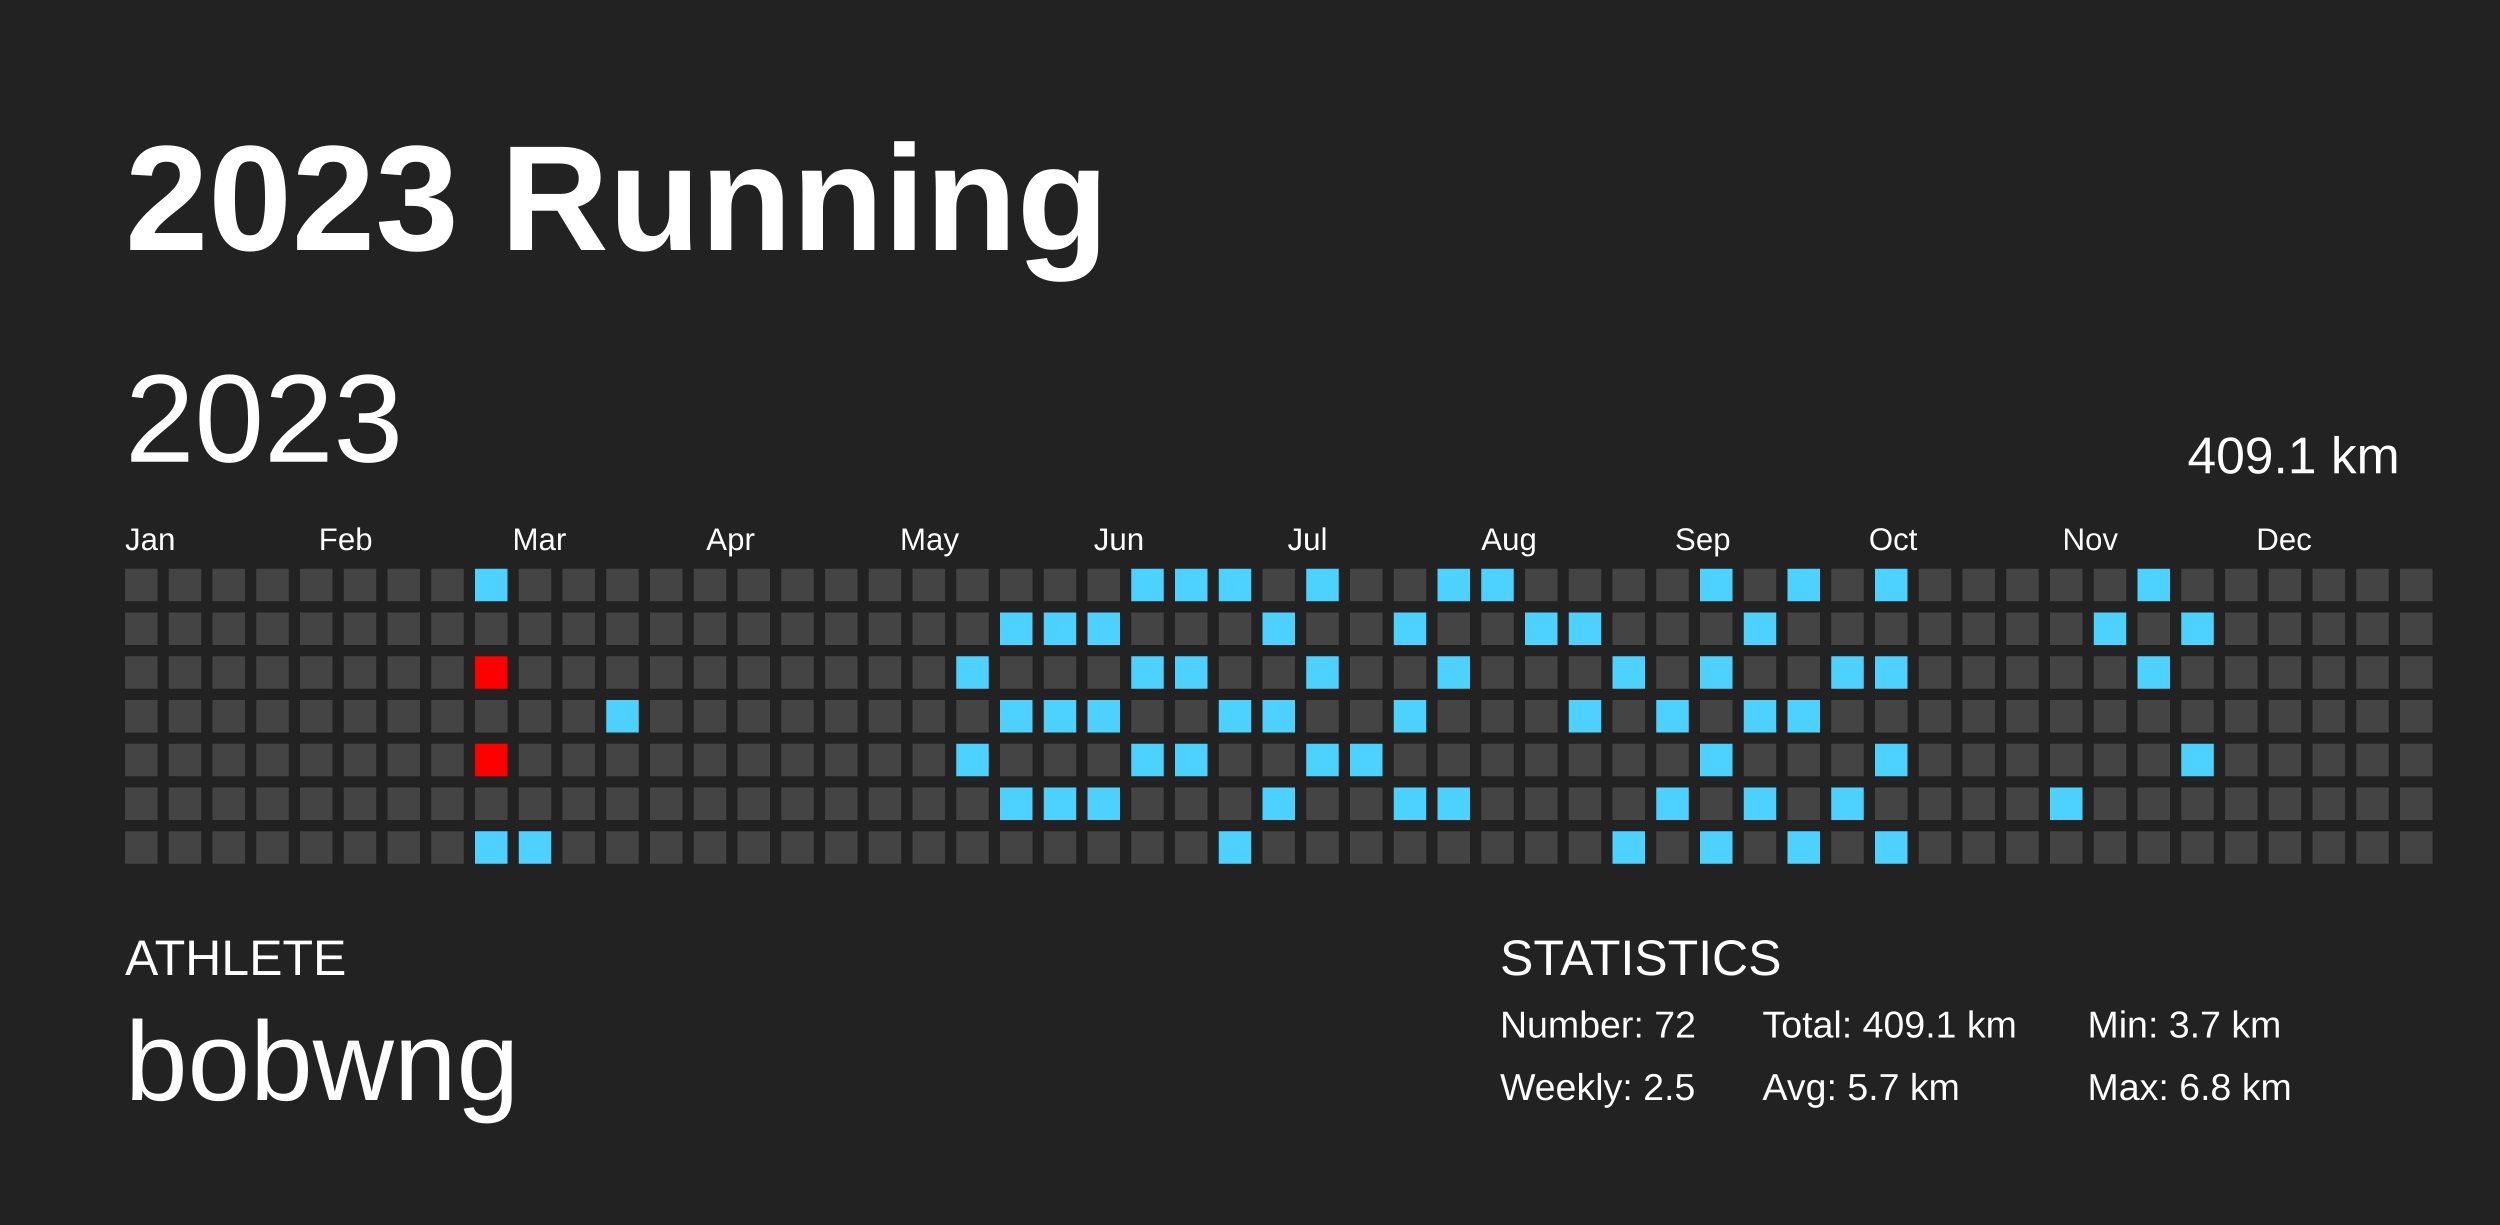
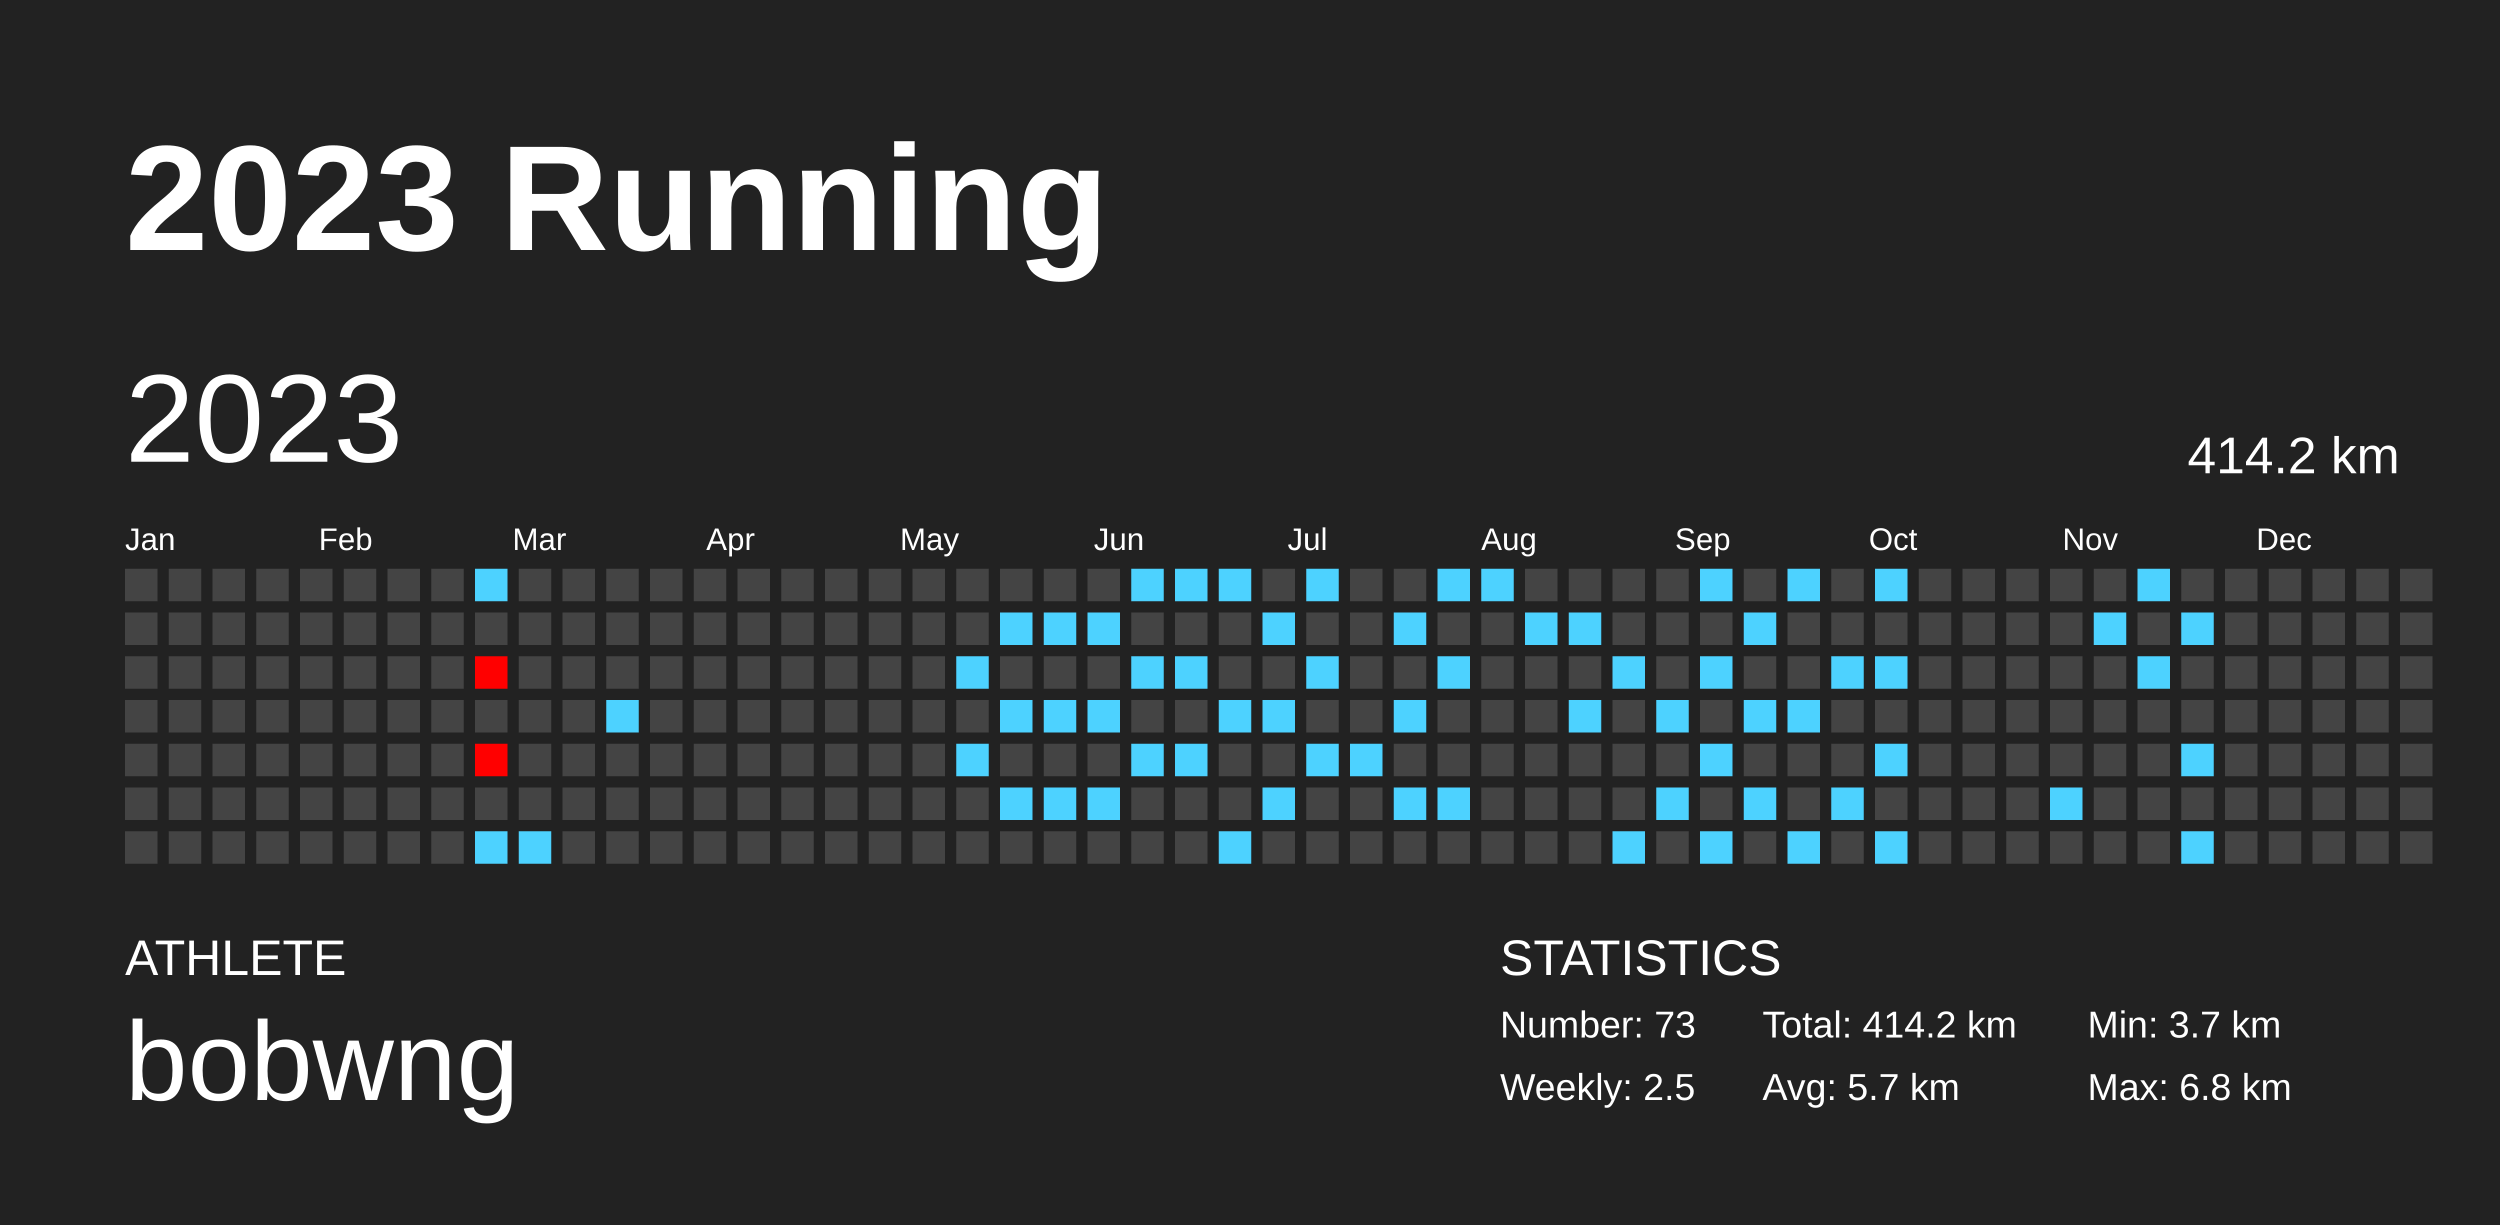
<svg xmlns="http://www.w3.org/2000/svg" baseProfile="full" height="98mm" version="1.1" viewBox="0,0,200,98" width="200mm">
  <defs />
  <rect fill="#222222" height="98" width="200" x="0" y="0" />
  <text fill="#FFFFFF" style="font-size:12px; font-family:Arial; font-weight:bold;" x="10" y="20">2023 Running</text>
  <text fill="#FFFFFF" style="font-size:4px; font-family:Arial" x="10" y="78">ATHLETE</text>
  <text fill="#FFFFFF" style="font-size:9px; font-family:Arial" x="10" y="88">bobwng</text>
  <text fill="#FFFFFF" style="font-size:4px; font-family:Arial" x="120" y="78">STATISTICS</text>
-   <text fill="#FFFFFF" style="font-size:3px; font-family:Arial" x="120" y="83">Number: 72</text>
+   <text fill="#FFFFFF" style="font-size:3px; font-family:Arial" x="120" y="83">Number: 73</text>
  <text fill="#FFFFFF" style="font-size:3px; font-family:Arial" x="120" y="88">Weekly: 2.5</text>
-   <text fill="#FFFFFF" style="font-size:3px; font-family:Arial" x="141" y="83">Total: 409.1 km</text>
+   <text fill="#FFFFFF" style="font-size:3px; font-family:Arial" x="141" y="83">Total: 414.2 km</text>
  <text fill="#FFFFFF" style="font-size:3px; font-family:Arial" x="141" y="88">Avg: 5.7 km</text>
  <text fill="#FFFFFF" style="font-size:3px; font-family:Arial" x="167" y="83">Min: 3.7 km</text>
  <text fill="#FFFFFF" style="font-size:3px; font-family:Arial" x="167" y="88">Max: 6.8 km</text>
  <text dominant-baseline="hanging" fill="#FFFFFF" style="font-size:10.0px; font-family:Arial;" x="10" y="30">2023</text>
-   <text dominant-baseline="hanging" fill="#FFFFFF" style="font-size:4.125px; font-family:Arial;" x="175" y="35">409.1 km</text>
+   <text dominant-baseline="hanging" fill="#FFFFFF" style="font-size:4.125px; font-family:Arial;" x="175" y="35">414.2 km</text>
  <text fill="#FFFFFF" style="font-size:2.5px; font-family:Arial" x="10.0" y="44">Jan</text>
  <text fill="#FFFFFF" style="font-size:2.5px; font-family:Arial" x="25.5" y="44">Feb</text>
  <text fill="#FFFFFF" style="font-size:2.5px; font-family:Arial" x="41.0" y="44">Mar</text>
  <text fill="#FFFFFF" style="font-size:2.5px; font-family:Arial" x="56.5" y="44">Apr</text>
  <text fill="#FFFFFF" style="font-size:2.5px; font-family:Arial" x="72.0" y="44">May</text>
  <text fill="#FFFFFF" style="font-size:2.5px; font-family:Arial" x="87.5" y="44">Jun</text>
  <text fill="#FFFFFF" style="font-size:2.5px; font-family:Arial" x="103.0" y="44">Jul</text>
  <text fill="#FFFFFF" style="font-size:2.5px; font-family:Arial" x="118.5" y="44">Aug</text>
  <text fill="#FFFFFF" style="font-size:2.5px; font-family:Arial" x="134.0" y="44">Sep</text>
  <text fill="#FFFFFF" style="font-size:2.5px; font-family:Arial" x="149.5" y="44">Oct</text>
  <text fill="#FFFFFF" style="font-size:2.5px; font-family:Arial" x="165.0" y="44">Nov</text>
  <text fill="#FFFFFF" style="font-size:2.5px; font-family:Arial" x="180.5" y="44">Dec</text>
  <rect fill="#444444" height="2.6" width="2.6" x="10.0" y="45.5" />
  <rect fill="#444444" height="2.6" width="2.6" x="10.0" y="49.0" />
  <rect fill="#444444" height="2.6" width="2.6" x="10.0" y="52.5" />
  <rect fill="#444444" height="2.6" width="2.6" x="10.0" y="56.0" />
  <rect fill="#444444" height="2.6" width="2.6" x="10.0" y="59.5" />
  <rect fill="#444444" height="2.6" width="2.6" x="10.0" y="63.0" />
  <rect fill="#444444" height="2.6" width="2.6" x="10.0" y="66.5" />
  <rect fill="#444444" height="2.6" width="2.6" x="13.5" y="45.5" />
  <rect fill="#444444" height="2.6" width="2.6" x="13.5" y="49.0" />
  <rect fill="#444444" height="2.6" width="2.6" x="13.5" y="52.5" />
  <rect fill="#444444" height="2.6" width="2.6" x="13.5" y="56.0" />
  <rect fill="#444444" height="2.6" width="2.6" x="13.5" y="59.5" />
  <rect fill="#444444" height="2.6" width="2.6" x="13.5" y="63.0" />
  <rect fill="#444444" height="2.6" width="2.6" x="13.5" y="66.5" />
  <rect fill="#444444" height="2.6" width="2.6" x="17.0" y="45.5" />
  <rect fill="#444444" height="2.6" width="2.6" x="17.0" y="49.0" />
  <rect fill="#444444" height="2.6" width="2.6" x="17.0" y="52.5" />
  <rect fill="#444444" height="2.6" width="2.6" x="17.0" y="56.0" />
  <rect fill="#444444" height="2.6" width="2.6" x="17.0" y="59.5" />
  <rect fill="#444444" height="2.6" width="2.6" x="17.0" y="63.0" />
  <rect fill="#444444" height="2.6" width="2.6" x="17.0" y="66.5" />
  <rect fill="#444444" height="2.6" width="2.6" x="20.5" y="45.5" />
  <rect fill="#444444" height="2.6" width="2.6" x="20.5" y="49.0" />
  <rect fill="#444444" height="2.6" width="2.6" x="20.5" y="52.5" />
  <rect fill="#444444" height="2.6" width="2.6" x="20.5" y="56.0" />
  <rect fill="#444444" height="2.6" width="2.6" x="20.5" y="59.5" />
  <rect fill="#444444" height="2.6" width="2.6" x="20.5" y="63.0" />
  <rect fill="#444444" height="2.6" width="2.6" x="20.5" y="66.5" />
  <rect fill="#444444" height="2.6" width="2.6" x="24.0" y="45.5" />
  <rect fill="#444444" height="2.6" width="2.6" x="24.0" y="49.0" />
  <rect fill="#444444" height="2.6" width="2.6" x="24.0" y="52.5" />
  <rect fill="#444444" height="2.6" width="2.6" x="24.0" y="56.0" />
  <rect fill="#444444" height="2.6" width="2.6" x="24.0" y="59.5" />
  <rect fill="#444444" height="2.6" width="2.6" x="24.0" y="63.0" />
  <rect fill="#444444" height="2.6" width="2.6" x="24.0" y="66.5" />
  <rect fill="#444444" height="2.6" width="2.6" x="27.5" y="45.5" />
  <rect fill="#444444" height="2.6" width="2.6" x="27.5" y="49.0" />
  <rect fill="#444444" height="2.6" width="2.6" x="27.5" y="52.5" />
  <rect fill="#444444" height="2.6" width="2.6" x="27.5" y="56.0" />
  <rect fill="#444444" height="2.6" width="2.6" x="27.5" y="59.5" />
  <rect fill="#444444" height="2.6" width="2.6" x="27.5" y="63.0" />
  <rect fill="#444444" height="2.6" width="2.6" x="27.5" y="66.5" />
  <rect fill="#444444" height="2.6" width="2.6" x="31.0" y="45.5" />
  <rect fill="#444444" height="2.6" width="2.6" x="31.0" y="49.0" />
  <rect fill="#444444" height="2.6" width="2.6" x="31.0" y="52.5" />
  <rect fill="#444444" height="2.6" width="2.6" x="31.0" y="56.0" />
  <rect fill="#444444" height="2.6" width="2.6" x="31.0" y="59.5" />
  <rect fill="#444444" height="2.6" width="2.6" x="31.0" y="63.0" />
  <rect fill="#444444" height="2.6" width="2.6" x="31.0" y="66.5" />
  <rect fill="#444444" height="2.6" width="2.6" x="34.5" y="45.5" />
  <rect fill="#444444" height="2.6" width="2.6" x="34.5" y="49.0" />
  <rect fill="#444444" height="2.6" width="2.6" x="34.5" y="52.5" />
  <rect fill="#444444" height="2.6" width="2.6" x="34.5" y="56.0" />
  <rect fill="#444444" height="2.6" width="2.6" x="34.5" y="59.5" />
  <rect fill="#444444" height="2.6" width="2.6" x="34.5" y="63.0" />
  <rect fill="#444444" height="2.6" width="2.6" x="34.5" y="66.5" />
  <rect fill="#4dd2ff" height="2.6" width="2.6" x="38.0" y="45.5" />
  <rect fill="#444444" height="2.6" width="2.6" x="38.0" y="49.0" />
  <rect fill="#ff0000" height="2.6" width="2.6" x="38.0" y="52.5" />
  <rect fill="#444444" height="2.6" width="2.6" x="38.0" y="56.0" />
  <rect fill="#ff0000" height="2.6" width="2.6" x="38.0" y="59.5" />
  <rect fill="#444444" height="2.6" width="2.6" x="38.0" y="63.0" />
  <rect fill="#4dd2ff" height="2.6" width="2.6" x="38.0" y="66.5" />
  <rect fill="#444444" height="2.6" width="2.6" x="41.5" y="45.5" />
  <rect fill="#444444" height="2.6" width="2.6" x="41.5" y="49.0" />
  <rect fill="#444444" height="2.6" width="2.6" x="41.5" y="52.5" />
  <rect fill="#444444" height="2.6" width="2.6" x="41.5" y="56.0" />
  <rect fill="#444444" height="2.6" width="2.6" x="41.5" y="59.5" />
  <rect fill="#444444" height="2.6" width="2.6" x="41.5" y="63.0" />
  <rect fill="#4dd2ff" height="2.6" width="2.6" x="41.5" y="66.5" />
  <rect fill="#444444" height="2.6" width="2.6" x="45.0" y="45.5" />
  <rect fill="#444444" height="2.6" width="2.6" x="45.0" y="49.0" />
  <rect fill="#444444" height="2.6" width="2.6" x="45.0" y="52.5" />
  <rect fill="#444444" height="2.6" width="2.6" x="45.0" y="56.0" />
  <rect fill="#444444" height="2.6" width="2.6" x="45.0" y="59.5" />
  <rect fill="#444444" height="2.6" width="2.6" x="45.0" y="63.0" />
  <rect fill="#444444" height="2.6" width="2.6" x="45.0" y="66.5" />
  <rect fill="#444444" height="2.6" width="2.6" x="48.5" y="45.5" />
  <rect fill="#444444" height="2.6" width="2.6" x="48.5" y="49.0" />
  <rect fill="#444444" height="2.6" width="2.6" x="48.5" y="52.5" />
  <rect fill="#4dd2ff" height="2.6" width="2.6" x="48.5" y="56.0" />
  <rect fill="#444444" height="2.6" width="2.6" x="48.5" y="59.5" />
  <rect fill="#444444" height="2.6" width="2.6" x="48.5" y="63.0" />
  <rect fill="#444444" height="2.6" width="2.6" x="48.5" y="66.5" />
  <rect fill="#444444" height="2.6" width="2.6" x="52.0" y="45.5" />
  <rect fill="#444444" height="2.6" width="2.6" x="52.0" y="49.0" />
  <rect fill="#444444" height="2.6" width="2.6" x="52.0" y="52.5" />
  <rect fill="#444444" height="2.6" width="2.6" x="52.0" y="56.0" />
  <rect fill="#444444" height="2.6" width="2.6" x="52.0" y="59.5" />
  <rect fill="#444444" height="2.6" width="2.6" x="52.0" y="63.0" />
  <rect fill="#444444" height="2.6" width="2.6" x="52.0" y="66.5" />
  <rect fill="#444444" height="2.6" width="2.6" x="55.5" y="45.5" />
  <rect fill="#444444" height="2.6" width="2.6" x="55.5" y="49.0" />
  <rect fill="#444444" height="2.6" width="2.6" x="55.5" y="52.5" />
  <rect fill="#444444" height="2.6" width="2.6" x="55.5" y="56.0" />
  <rect fill="#444444" height="2.6" width="2.6" x="55.5" y="59.5" />
  <rect fill="#444444" height="2.6" width="2.6" x="55.5" y="63.0" />
  <rect fill="#444444" height="2.6" width="2.6" x="55.5" y="66.5" />
  <rect fill="#444444" height="2.6" width="2.6" x="59.0" y="45.5" />
  <rect fill="#444444" height="2.6" width="2.6" x="59.0" y="49.0" />
  <rect fill="#444444" height="2.6" width="2.6" x="59.0" y="52.5" />
  <rect fill="#444444" height="2.6" width="2.6" x="59.0" y="56.0" />
  <rect fill="#444444" height="2.6" width="2.6" x="59.0" y="59.5" />
  <rect fill="#444444" height="2.6" width="2.6" x="59.0" y="63.0" />
  <rect fill="#444444" height="2.6" width="2.6" x="59.0" y="66.5" />
  <rect fill="#444444" height="2.6" width="2.6" x="62.5" y="45.5" />
  <rect fill="#444444" height="2.6" width="2.6" x="62.5" y="49.0" />
  <rect fill="#444444" height="2.6" width="2.6" x="62.5" y="52.5" />
  <rect fill="#444444" height="2.6" width="2.6" x="62.5" y="56.0" />
  <rect fill="#444444" height="2.6" width="2.6" x="62.5" y="59.5" />
  <rect fill="#444444" height="2.6" width="2.6" x="62.5" y="63.0" />
  <rect fill="#444444" height="2.6" width="2.6" x="62.5" y="66.5" />
  <rect fill="#444444" height="2.6" width="2.6" x="66.0" y="45.5" />
  <rect fill="#444444" height="2.6" width="2.6" x="66.0" y="49.0" />
  <rect fill="#444444" height="2.6" width="2.6" x="66.0" y="52.5" />
  <rect fill="#444444" height="2.6" width="2.6" x="66.0" y="56.0" />
  <rect fill="#444444" height="2.6" width="2.6" x="66.0" y="59.5" />
  <rect fill="#444444" height="2.6" width="2.6" x="66.0" y="63.0" />
  <rect fill="#444444" height="2.6" width="2.6" x="66.0" y="66.5" />
  <rect fill="#444444" height="2.6" width="2.6" x="69.5" y="45.5" />
  <rect fill="#444444" height="2.6" width="2.6" x="69.5" y="49.0" />
  <rect fill="#444444" height="2.6" width="2.6" x="69.5" y="52.5" />
  <rect fill="#444444" height="2.6" width="2.6" x="69.5" y="56.0" />
  <rect fill="#444444" height="2.6" width="2.6" x="69.5" y="59.5" />
  <rect fill="#444444" height="2.6" width="2.6" x="69.5" y="63.0" />
  <rect fill="#444444" height="2.6" width="2.6" x="69.5" y="66.5" />
  <rect fill="#444444" height="2.6" width="2.6" x="73.0" y="45.5" />
  <rect fill="#444444" height="2.6" width="2.6" x="73.0" y="49.0" />
  <rect fill="#444444" height="2.6" width="2.6" x="73.0" y="52.5" />
  <rect fill="#444444" height="2.6" width="2.6" x="73.0" y="56.0" />
  <rect fill="#444444" height="2.6" width="2.6" x="73.0" y="59.5" />
  <rect fill="#444444" height="2.6" width="2.6" x="73.0" y="63.0" />
  <rect fill="#444444" height="2.6" width="2.6" x="73.0" y="66.5" />
  <rect fill="#444444" height="2.6" width="2.6" x="76.5" y="45.5" />
  <rect fill="#444444" height="2.6" width="2.6" x="76.5" y="49.0" />
  <rect fill="#4dd2ff" height="2.6" width="2.6" x="76.5" y="52.5" />
  <rect fill="#444444" height="2.6" width="2.6" x="76.5" y="56.0" />
  <rect fill="#4dd2ff" height="2.6" width="2.6" x="76.5" y="59.5" />
  <rect fill="#444444" height="2.6" width="2.6" x="76.5" y="63.0" />
  <rect fill="#444444" height="2.6" width="2.6" x="76.5" y="66.5" />
  <rect fill="#444444" height="2.6" width="2.6" x="80.0" y="45.5" />
  <rect fill="#4dd2ff" height="2.6" width="2.6" x="80.0" y="49.0" />
  <rect fill="#444444" height="2.6" width="2.6" x="80.0" y="52.5" />
  <rect fill="#4dd2ff" height="2.6" width="2.6" x="80.0" y="56.0" />
  <rect fill="#444444" height="2.6" width="2.6" x="80.0" y="59.5" />
  <rect fill="#4dd2ff" height="2.6" width="2.6" x="80.0" y="63.0" />
  <rect fill="#444444" height="2.6" width="2.6" x="80.0" y="66.5" />
  <rect fill="#444444" height="2.6" width="2.6" x="83.5" y="45.5" />
  <rect fill="#4dd2ff" height="2.6" width="2.6" x="83.5" y="49.0" />
  <rect fill="#444444" height="2.6" width="2.6" x="83.5" y="52.5" />
  <rect fill="#4dd2ff" height="2.6" width="2.6" x="83.5" y="56.0" />
  <rect fill="#444444" height="2.6" width="2.6" x="83.5" y="59.5" />
  <rect fill="#4dd2ff" height="2.6" width="2.6" x="83.5" y="63.0" />
  <rect fill="#444444" height="2.6" width="2.6" x="83.5" y="66.5" />
  <rect fill="#444444" height="2.6" width="2.6" x="87.0" y="45.5" />
  <rect fill="#4dd2ff" height="2.6" width="2.6" x="87.0" y="49.0" />
  <rect fill="#444444" height="2.6" width="2.6" x="87.0" y="52.5" />
  <rect fill="#4dd2ff" height="2.6" width="2.6" x="87.0" y="56.0" />
  <rect fill="#444444" height="2.6" width="2.6" x="87.0" y="59.5" />
  <rect fill="#4dd2ff" height="2.6" width="2.6" x="87.0" y="63.0" />
  <rect fill="#444444" height="2.6" width="2.6" x="87.0" y="66.5" />
  <rect fill="#4dd2ff" height="2.6" width="2.6" x="90.5" y="45.5" />
  <rect fill="#444444" height="2.6" width="2.6" x="90.5" y="49.0" />
  <rect fill="#4dd2ff" height="2.6" width="2.6" x="90.5" y="52.5" />
  <rect fill="#444444" height="2.6" width="2.6" x="90.5" y="56.0" />
  <rect fill="#4dd2ff" height="2.6" width="2.6" x="90.5" y="59.5" />
  <rect fill="#444444" height="2.6" width="2.6" x="90.5" y="63.0" />
  <rect fill="#444444" height="2.6" width="2.6" x="90.5" y="66.5" />
  <rect fill="#4dd2ff" height="2.6" width="2.6" x="94.0" y="45.5" />
  <rect fill="#444444" height="2.6" width="2.6" x="94.0" y="49.0" />
  <rect fill="#4dd2ff" height="2.6" width="2.6" x="94.0" y="52.5" />
  <rect fill="#444444" height="2.6" width="2.6" x="94.0" y="56.0" />
  <rect fill="#4dd2ff" height="2.6" width="2.6" x="94.0" y="59.5" />
  <rect fill="#444444" height="2.6" width="2.6" x="94.0" y="63.0" />
  <rect fill="#444444" height="2.6" width="2.6" x="94.0" y="66.5" />
  <rect fill="#4dd2ff" height="2.6" width="2.6" x="97.5" y="45.5" />
  <rect fill="#444444" height="2.6" width="2.6" x="97.5" y="49.0" />
  <rect fill="#444444" height="2.6" width="2.6" x="97.5" y="52.5" />
  <rect fill="#4dd2ff" height="2.6" width="2.6" x="97.5" y="56.0" />
  <rect fill="#444444" height="2.6" width="2.6" x="97.5" y="59.5" />
  <rect fill="#444444" height="2.6" width="2.6" x="97.5" y="63.0" />
  <rect fill="#4dd2ff" height="2.6" width="2.6" x="97.5" y="66.5" />
  <rect fill="#444444" height="2.6" width="2.6" x="101.0" y="45.5" />
  <rect fill="#4dd2ff" height="2.6" width="2.6" x="101.0" y="49.0" />
  <rect fill="#444444" height="2.6" width="2.6" x="101.0" y="52.5" />
  <rect fill="#4dd2ff" height="2.6" width="2.6" x="101.0" y="56.0" />
  <rect fill="#444444" height="2.6" width="2.6" x="101.0" y="59.5" />
  <rect fill="#4dd2ff" height="2.6" width="2.6" x="101.0" y="63.0" />
  <rect fill="#444444" height="2.6" width="2.6" x="101.0" y="66.5" />
  <rect fill="#4dd2ff" height="2.6" width="2.6" x="104.5" y="45.5" />
  <rect fill="#444444" height="2.6" width="2.6" x="104.5" y="49.0" />
  <rect fill="#4dd2ff" height="2.6" width="2.6" x="104.5" y="52.5" />
  <rect fill="#444444" height="2.6" width="2.6" x="104.5" y="56.0" />
  <rect fill="#4dd2ff" height="2.6" width="2.6" x="104.5" y="59.5" />
  <rect fill="#444444" height="2.6" width="2.6" x="104.5" y="63.0" />
  <rect fill="#444444" height="2.6" width="2.6" x="104.5" y="66.5" />
  <rect fill="#444444" height="2.6" width="2.6" x="108.0" y="45.5" />
  <rect fill="#444444" height="2.6" width="2.6" x="108.0" y="49.0" />
  <rect fill="#444444" height="2.6" width="2.6" x="108.0" y="52.5" />
  <rect fill="#444444" height="2.6" width="2.6" x="108.0" y="56.0" />
  <rect fill="#4dd2ff" height="2.6" width="2.6" x="108.0" y="59.5" />
  <rect fill="#444444" height="2.6" width="2.6" x="108.0" y="63.0" />
  <rect fill="#444444" height="2.6" width="2.6" x="108.0" y="66.5" />
  <rect fill="#444444" height="2.6" width="2.6" x="111.5" y="45.5" />
  <rect fill="#4dd2ff" height="2.6" width="2.6" x="111.5" y="49.0" />
  <rect fill="#444444" height="2.6" width="2.6" x="111.5" y="52.5" />
  <rect fill="#4dd2ff" height="2.6" width="2.6" x="111.5" y="56.0" />
  <rect fill="#444444" height="2.6" width="2.6" x="111.5" y="59.5" />
  <rect fill="#4dd2ff" height="2.6" width="2.6" x="111.5" y="63.0" />
  <rect fill="#444444" height="2.6" width="2.6" x="111.5" y="66.5" />
  <rect fill="#4dd2ff" height="2.6" width="2.6" x="115.0" y="45.5" />
  <rect fill="#444444" height="2.6" width="2.6" x="115.0" y="49.0" />
  <rect fill="#4dd2ff" height="2.6" width="2.6" x="115.0" y="52.5" />
  <rect fill="#444444" height="2.6" width="2.6" x="115.0" y="56.0" />
  <rect fill="#444444" height="2.6" width="2.6" x="115.0" y="59.5" />
  <rect fill="#4dd2ff" height="2.6" width="2.6" x="115.0" y="63.0" />
  <rect fill="#444444" height="2.6" width="2.6" x="115.0" y="66.5" />
  <rect fill="#4dd2ff" height="2.6" width="2.6" x="118.5" y="45.5" />
  <rect fill="#444444" height="2.6" width="2.6" x="118.5" y="49.0" />
  <rect fill="#444444" height="2.6" width="2.6" x="118.5" y="52.5" />
  <rect fill="#444444" height="2.6" width="2.6" x="118.5" y="56.0" />
  <rect fill="#444444" height="2.6" width="2.6" x="118.5" y="59.5" />
  <rect fill="#444444" height="2.6" width="2.6" x="118.5" y="63.0" />
  <rect fill="#444444" height="2.6" width="2.6" x="118.5" y="66.5" />
  <rect fill="#444444" height="2.6" width="2.6" x="122.0" y="45.5" />
  <rect fill="#4dd2ff" height="2.6" width="2.6" x="122.0" y="49.0" />
  <rect fill="#444444" height="2.6" width="2.6" x="122.0" y="52.5" />
  <rect fill="#444444" height="2.6" width="2.6" x="122.0" y="56.0" />
  <rect fill="#444444" height="2.6" width="2.6" x="122.0" y="59.5" />
  <rect fill="#444444" height="2.6" width="2.6" x="122.0" y="63.0" />
  <rect fill="#444444" height="2.6" width="2.6" x="122.0" y="66.5" />
  <rect fill="#444444" height="2.6" width="2.6" x="125.5" y="45.5" />
  <rect fill="#4dd2ff" height="2.6" width="2.6" x="125.5" y="49.0" />
  <rect fill="#444444" height="2.6" width="2.6" x="125.5" y="52.5" />
  <rect fill="#4dd2ff" height="2.6" width="2.6" x="125.5" y="56.0" />
  <rect fill="#444444" height="2.6" width="2.6" x="125.5" y="59.5" />
  <rect fill="#444444" height="2.6" width="2.6" x="125.5" y="63.0" />
  <rect fill="#444444" height="2.6" width="2.6" x="125.5" y="66.5" />
  <rect fill="#444444" height="2.6" width="2.6" x="129.0" y="45.5" />
  <rect fill="#444444" height="2.6" width="2.6" x="129.0" y="49.0" />
  <rect fill="#4dd2ff" height="2.6" width="2.6" x="129.0" y="52.5" />
  <rect fill="#444444" height="2.6" width="2.6" x="129.0" y="56.0" />
  <rect fill="#444444" height="2.6" width="2.6" x="129.0" y="59.5" />
  <rect fill="#444444" height="2.6" width="2.6" x="129.0" y="63.0" />
  <rect fill="#4dd2ff" height="2.6" width="2.6" x="129.0" y="66.5" />
  <rect fill="#444444" height="2.6" width="2.6" x="132.5" y="45.5" />
  <rect fill="#444444" height="2.6" width="2.6" x="132.5" y="49.0" />
  <rect fill="#444444" height="2.6" width="2.6" x="132.5" y="52.5" />
  <rect fill="#4dd2ff" height="2.6" width="2.6" x="132.5" y="56.0" />
  <rect fill="#444444" height="2.6" width="2.6" x="132.5" y="59.5" />
  <rect fill="#4dd2ff" height="2.6" width="2.6" x="132.5" y="63.0" />
  <rect fill="#444444" height="2.6" width="2.6" x="132.5" y="66.5" />
  <rect fill="#4dd2ff" height="2.6" width="2.6" x="136.0" y="45.5" />
  <rect fill="#444444" height="2.6" width="2.6" x="136.0" y="49.0" />
  <rect fill="#4dd2ff" height="2.6" width="2.6" x="136.0" y="52.5" />
  <rect fill="#444444" height="2.6" width="2.6" x="136.0" y="56.0" />
  <rect fill="#4dd2ff" height="2.6" width="2.6" x="136.0" y="59.5" />
  <rect fill="#444444" height="2.6" width="2.6" x="136.0" y="63.0" />
  <rect fill="#4dd2ff" height="2.6" width="2.6" x="136.0" y="66.5" />
  <rect fill="#444444" height="2.6" width="2.6" x="139.5" y="45.5" />
  <rect fill="#4dd2ff" height="2.6" width="2.6" x="139.5" y="49.0" />
  <rect fill="#444444" height="2.6" width="2.6" x="139.5" y="52.5" />
  <rect fill="#4dd2ff" height="2.6" width="2.6" x="139.5" y="56.0" />
  <rect fill="#444444" height="2.6" width="2.6" x="139.5" y="59.5" />
  <rect fill="#4dd2ff" height="2.6" width="2.6" x="139.5" y="63.0" />
  <rect fill="#444444" height="2.6" width="2.6" x="139.5" y="66.5" />
  <rect fill="#4dd2ff" height="2.6" width="2.6" x="143.0" y="45.5" />
  <rect fill="#444444" height="2.6" width="2.6" x="143.0" y="49.0" />
  <rect fill="#444444" height="2.6" width="2.6" x="143.0" y="52.5" />
  <rect fill="#4dd2ff" height="2.6" width="2.6" x="143.0" y="56.0" />
  <rect fill="#444444" height="2.6" width="2.6" x="143.0" y="59.5" />
  <rect fill="#444444" height="2.6" width="2.6" x="143.0" y="63.0" />
  <rect fill="#4dd2ff" height="2.6" width="2.6" x="143.0" y="66.5" />
  <rect fill="#444444" height="2.6" width="2.6" x="146.5" y="45.5" />
  <rect fill="#444444" height="2.6" width="2.6" x="146.5" y="49.0" />
  <rect fill="#4dd2ff" height="2.6" width="2.6" x="146.5" y="52.5" />
  <rect fill="#444444" height="2.6" width="2.6" x="146.5" y="56.0" />
  <rect fill="#444444" height="2.6" width="2.6" x="146.5" y="59.5" />
  <rect fill="#4dd2ff" height="2.6" width="2.6" x="146.5" y="63.0" />
  <rect fill="#444444" height="2.6" width="2.6" x="146.5" y="66.5" />
  <rect fill="#4dd2ff" height="2.6" width="2.6" x="150.0" y="45.5" />
  <rect fill="#444444" height="2.6" width="2.6" x="150.0" y="49.0" />
  <rect fill="#4dd2ff" height="2.6" width="2.6" x="150.0" y="52.5" />
  <rect fill="#444444" height="2.6" width="2.6" x="150.0" y="56.0" />
  <rect fill="#4dd2ff" height="2.6" width="2.6" x="150.0" y="59.5" />
  <rect fill="#444444" height="2.6" width="2.6" x="150.0" y="63.0" />
  <rect fill="#4dd2ff" height="2.6" width="2.6" x="150.0" y="66.5" />
  <rect fill="#444444" height="2.6" width="2.6" x="153.5" y="45.5" />
  <rect fill="#444444" height="2.6" width="2.6" x="153.5" y="49.0" />
  <rect fill="#444444" height="2.6" width="2.6" x="153.5" y="52.5" />
  <rect fill="#444444" height="2.6" width="2.6" x="153.5" y="56.0" />
  <rect fill="#444444" height="2.6" width="2.6" x="153.5" y="59.5" />
  <rect fill="#444444" height="2.6" width="2.6" x="153.5" y="63.0" />
  <rect fill="#444444" height="2.6" width="2.6" x="153.5" y="66.5" />
  <rect fill="#444444" height="2.6" width="2.6" x="157.0" y="45.5" />
  <rect fill="#444444" height="2.6" width="2.6" x="157.0" y="49.0" />
  <rect fill="#444444" height="2.6" width="2.6" x="157.0" y="52.5" />
  <rect fill="#444444" height="2.6" width="2.6" x="157.0" y="56.0" />
  <rect fill="#444444" height="2.6" width="2.6" x="157.0" y="59.5" />
  <rect fill="#444444" height="2.6" width="2.6" x="157.0" y="63.0" />
  <rect fill="#444444" height="2.6" width="2.6" x="157.0" y="66.5" />
  <rect fill="#444444" height="2.6" width="2.6" x="160.5" y="45.5" />
  <rect fill="#444444" height="2.6" width="2.6" x="160.5" y="49.0" />
  <rect fill="#444444" height="2.6" width="2.6" x="160.5" y="52.5" />
  <rect fill="#444444" height="2.6" width="2.6" x="160.5" y="56.0" />
  <rect fill="#444444" height="2.6" width="2.6" x="160.5" y="59.5" />
  <rect fill="#444444" height="2.6" width="2.6" x="160.5" y="63.0" />
  <rect fill="#444444" height="2.6" width="2.6" x="160.5" y="66.5" />
  <rect fill="#444444" height="2.6" width="2.6" x="164.0" y="45.5" />
  <rect fill="#444444" height="2.6" width="2.6" x="164.0" y="49.0" />
  <rect fill="#444444" height="2.6" width="2.6" x="164.0" y="52.5" />
  <rect fill="#444444" height="2.6" width="2.6" x="164.0" y="56.0" />
  <rect fill="#444444" height="2.6" width="2.6" x="164.0" y="59.5" />
  <rect fill="#4dd2ff" height="2.6" width="2.6" x="164.0" y="63.0" />
  <rect fill="#444444" height="2.6" width="2.6" x="164.0" y="66.5" />
  <rect fill="#444444" height="2.6" width="2.6" x="167.5" y="45.5" />
  <rect fill="#4dd2ff" height="2.6" width="2.6" x="167.5" y="49.0" />
  <rect fill="#444444" height="2.6" width="2.6" x="167.5" y="52.5" />
  <rect fill="#444444" height="2.6" width="2.6" x="167.5" y="56.0" />
  <rect fill="#444444" height="2.6" width="2.6" x="167.5" y="59.5" />
  <rect fill="#444444" height="2.6" width="2.6" x="167.5" y="63.0" />
  <rect fill="#444444" height="2.6" width="2.6" x="167.5" y="66.5" />
  <rect fill="#4dd2ff" height="2.6" width="2.6" x="171.0" y="45.5" />
  <rect fill="#444444" height="2.6" width="2.6" x="171.0" y="49.0" />
  <rect fill="#4dd2ff" height="2.6" width="2.6" x="171.0" y="52.5" />
  <rect fill="#444444" height="2.6" width="2.6" x="171.0" y="56.0" />
  <rect fill="#444444" height="2.6" width="2.6" x="171.0" y="59.5" />
  <rect fill="#444444" height="2.6" width="2.6" x="171.0" y="63.0" />
  <rect fill="#444444" height="2.6" width="2.6" x="171.0" y="66.5" />
  <rect fill="#444444" height="2.6" width="2.6" x="174.5" y="45.5" />
  <rect fill="#4dd2ff" height="2.6" width="2.6" x="174.5" y="49.0" />
  <rect fill="#444444" height="2.6" width="2.6" x="174.5" y="52.5" />
  <rect fill="#444444" height="2.6" width="2.6" x="174.5" y="56.0" />
  <rect fill="#4dd2ff" height="2.6" width="2.6" x="174.5" y="59.5" />
  <rect fill="#444444" height="2.6" width="2.6" x="174.5" y="63.0" />
-   <rect fill="#444444" height="2.6" width="2.6" x="174.5" y="66.5" />
+   <rect fill="#4dd2ff" height="2.6" width="2.6" x="174.5" y="66.5" />
  <rect fill="#444444" height="2.6" width="2.6" x="178.0" y="45.5" />
  <rect fill="#444444" height="2.6" width="2.6" x="178.0" y="49.0" />
  <rect fill="#444444" height="2.6" width="2.6" x="178.0" y="52.5" />
  <rect fill="#444444" height="2.6" width="2.6" x="178.0" y="56.0" />
  <rect fill="#444444" height="2.6" width="2.6" x="178.0" y="59.5" />
  <rect fill="#444444" height="2.6" width="2.6" x="178.0" y="63.0" />
  <rect fill="#444444" height="2.6" width="2.6" x="178.0" y="66.5" />
  <rect fill="#444444" height="2.6" width="2.6" x="181.5" y="45.5" />
  <rect fill="#444444" height="2.6" width="2.6" x="181.5" y="49.0" />
  <rect fill="#444444" height="2.6" width="2.6" x="181.5" y="52.5" />
  <rect fill="#444444" height="2.6" width="2.6" x="181.5" y="56.0" />
  <rect fill="#444444" height="2.6" width="2.6" x="181.5" y="59.5" />
  <rect fill="#444444" height="2.6" width="2.6" x="181.5" y="63.0" />
  <rect fill="#444444" height="2.6" width="2.6" x="181.5" y="66.5" />
  <rect fill="#444444" height="2.6" width="2.6" x="185.0" y="45.5" />
  <rect fill="#444444" height="2.6" width="2.6" x="185.0" y="49.0" />
  <rect fill="#444444" height="2.6" width="2.6" x="185.0" y="52.5" />
  <rect fill="#444444" height="2.6" width="2.6" x="185.0" y="56.0" />
  <rect fill="#444444" height="2.6" width="2.6" x="185.0" y="59.5" />
  <rect fill="#444444" height="2.6" width="2.6" x="185.0" y="63.0" />
  <rect fill="#444444" height="2.6" width="2.6" x="185.0" y="66.5" />
  <rect fill="#444444" height="2.6" width="2.6" x="188.5" y="45.5" />
  <rect fill="#444444" height="2.6" width="2.6" x="188.5" y="49.0" />
  <rect fill="#444444" height="2.6" width="2.6" x="188.5" y="52.5" />
  <rect fill="#444444" height="2.6" width="2.6" x="188.5" y="56.0" />
  <rect fill="#444444" height="2.6" width="2.6" x="188.5" y="59.5" />
  <rect fill="#444444" height="2.6" width="2.6" x="188.5" y="63.0" />
  <rect fill="#444444" height="2.6" width="2.6" x="188.5" y="66.5" />
  <rect fill="#444444" height="2.6" width="2.6" x="192.0" y="45.5" />
  <rect fill="#444444" height="2.6" width="2.6" x="192.0" y="49.0" />
  <rect fill="#444444" height="2.6" width="2.6" x="192.0" y="52.5" />
  <rect fill="#444444" height="2.6" width="2.6" x="192.0" y="56.0" />
  <rect fill="#444444" height="2.6" width="2.6" x="192.0" y="59.5" />
  <rect fill="#444444" height="2.6" width="2.6" x="192.0" y="63.0" />
  <rect fill="#444444" height="2.6" width="2.6" x="192.0" y="66.5" />
</svg>
